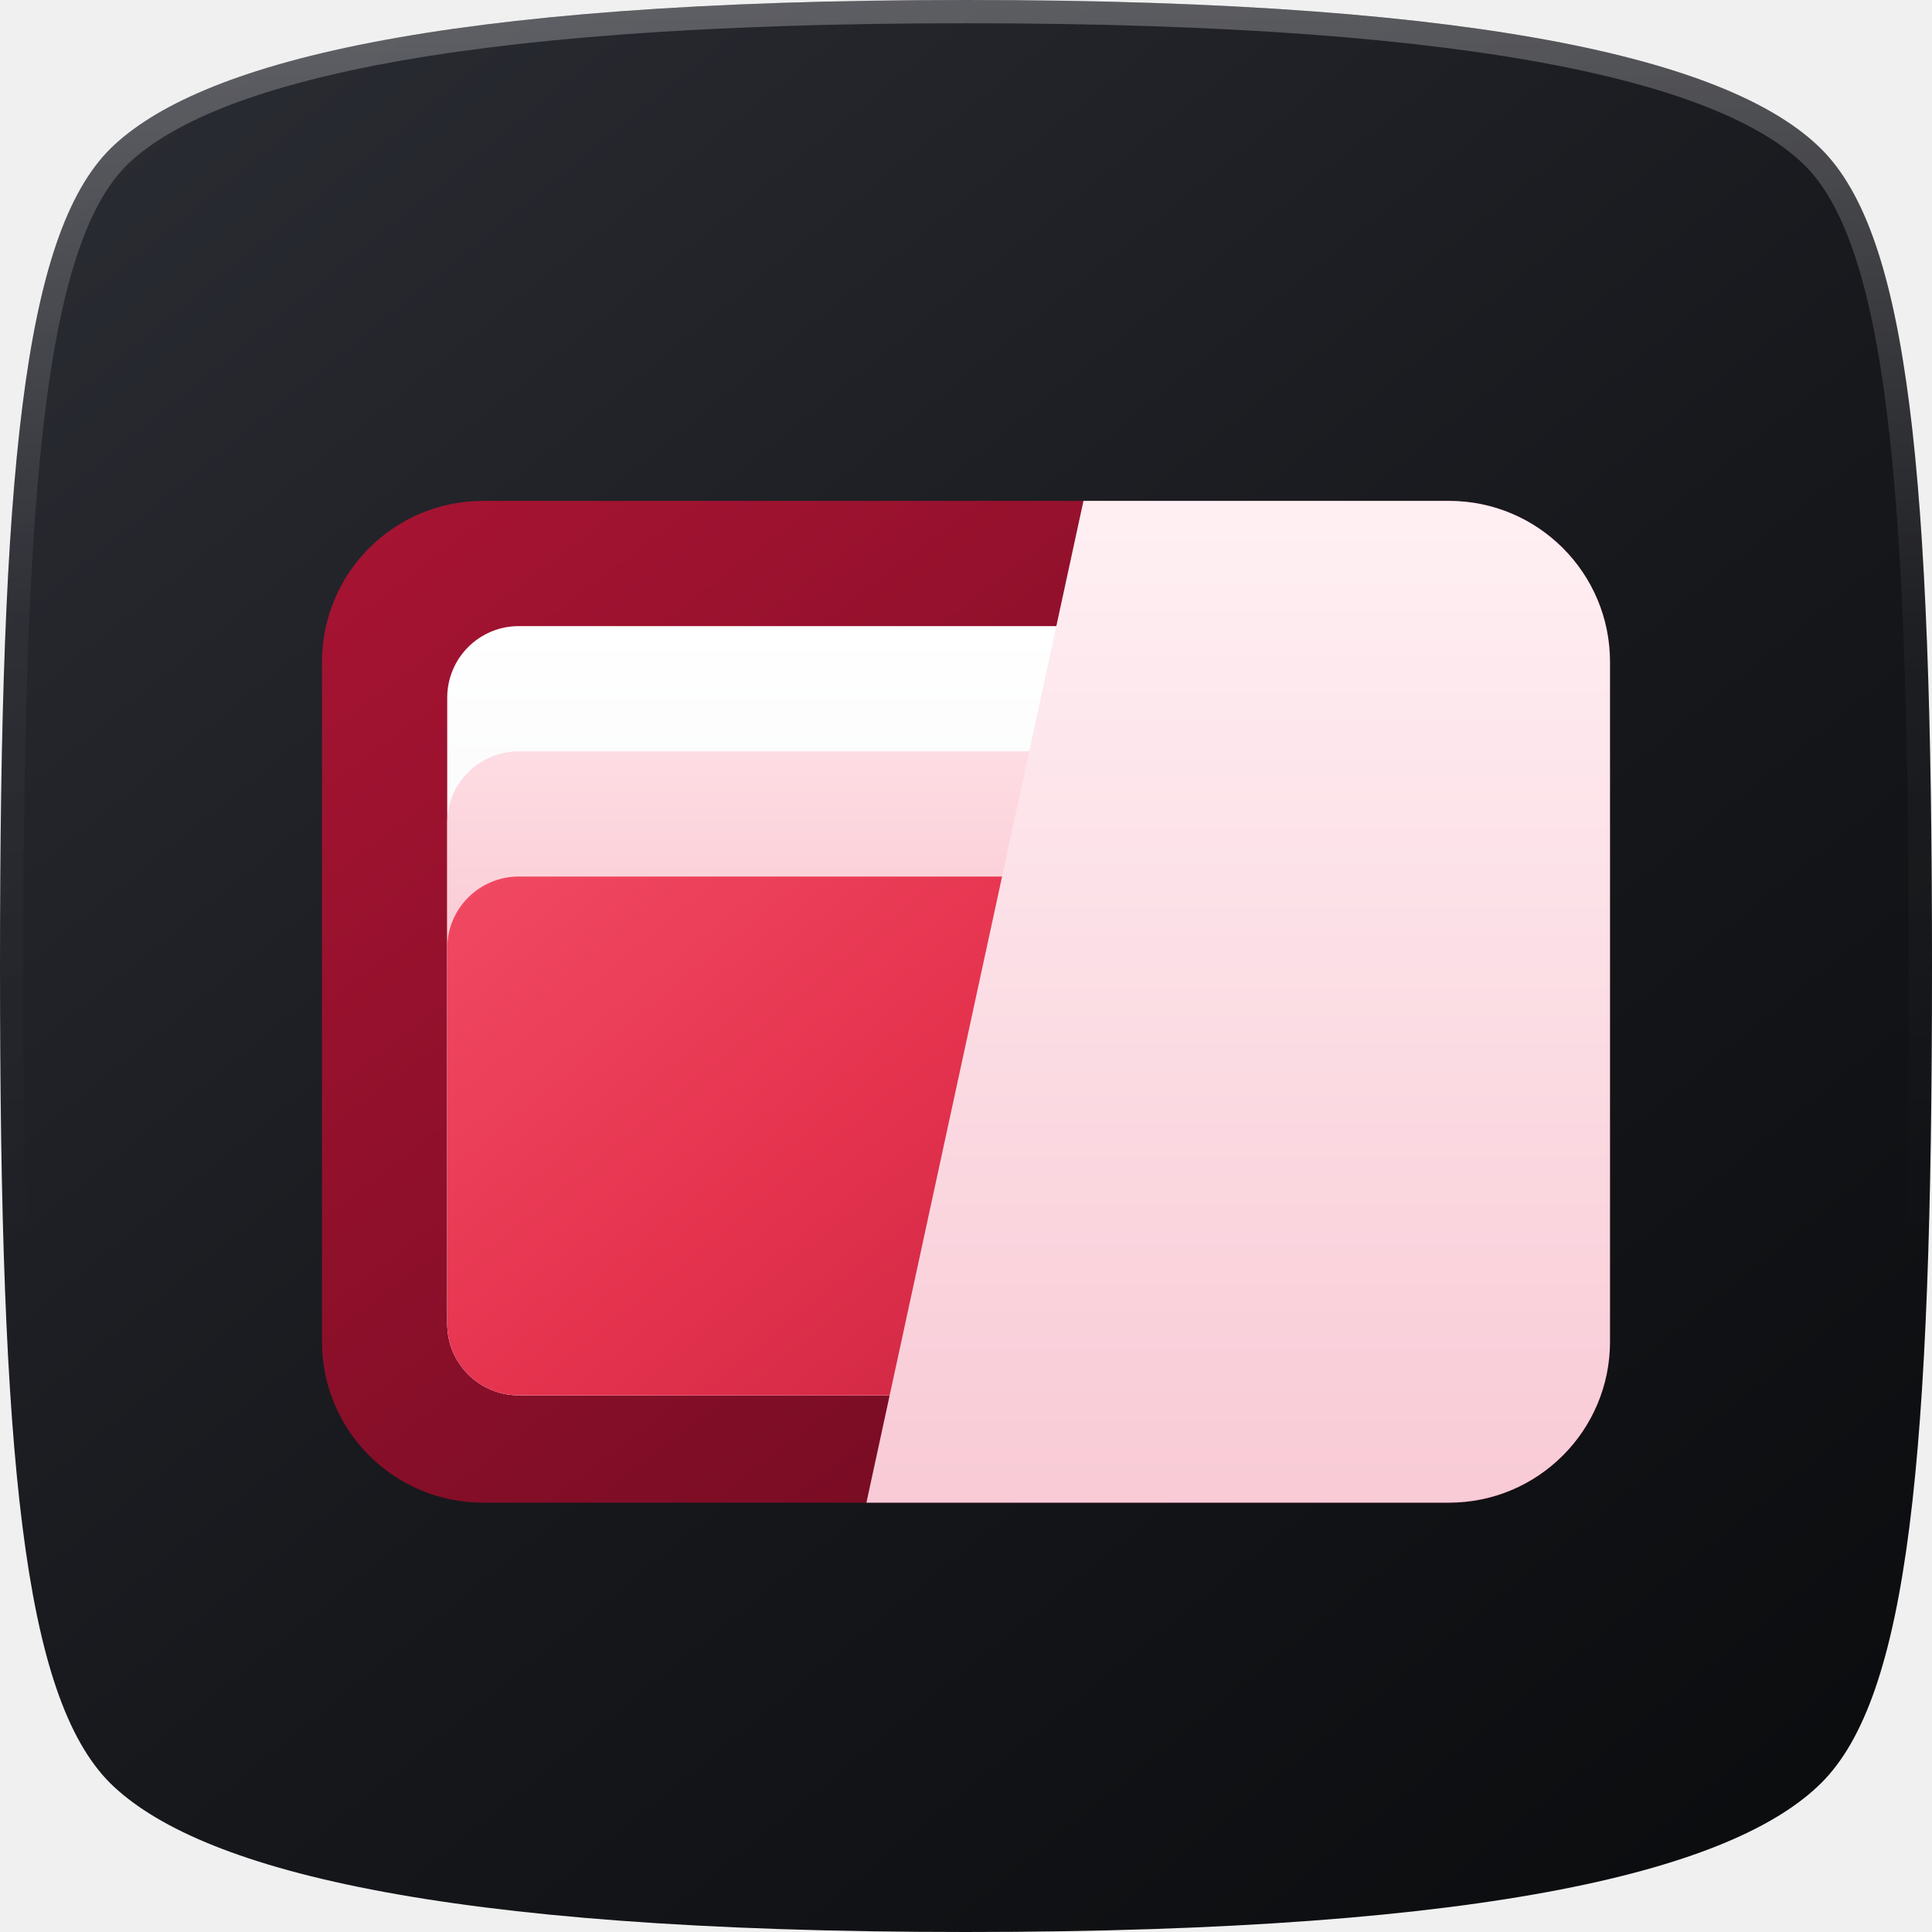
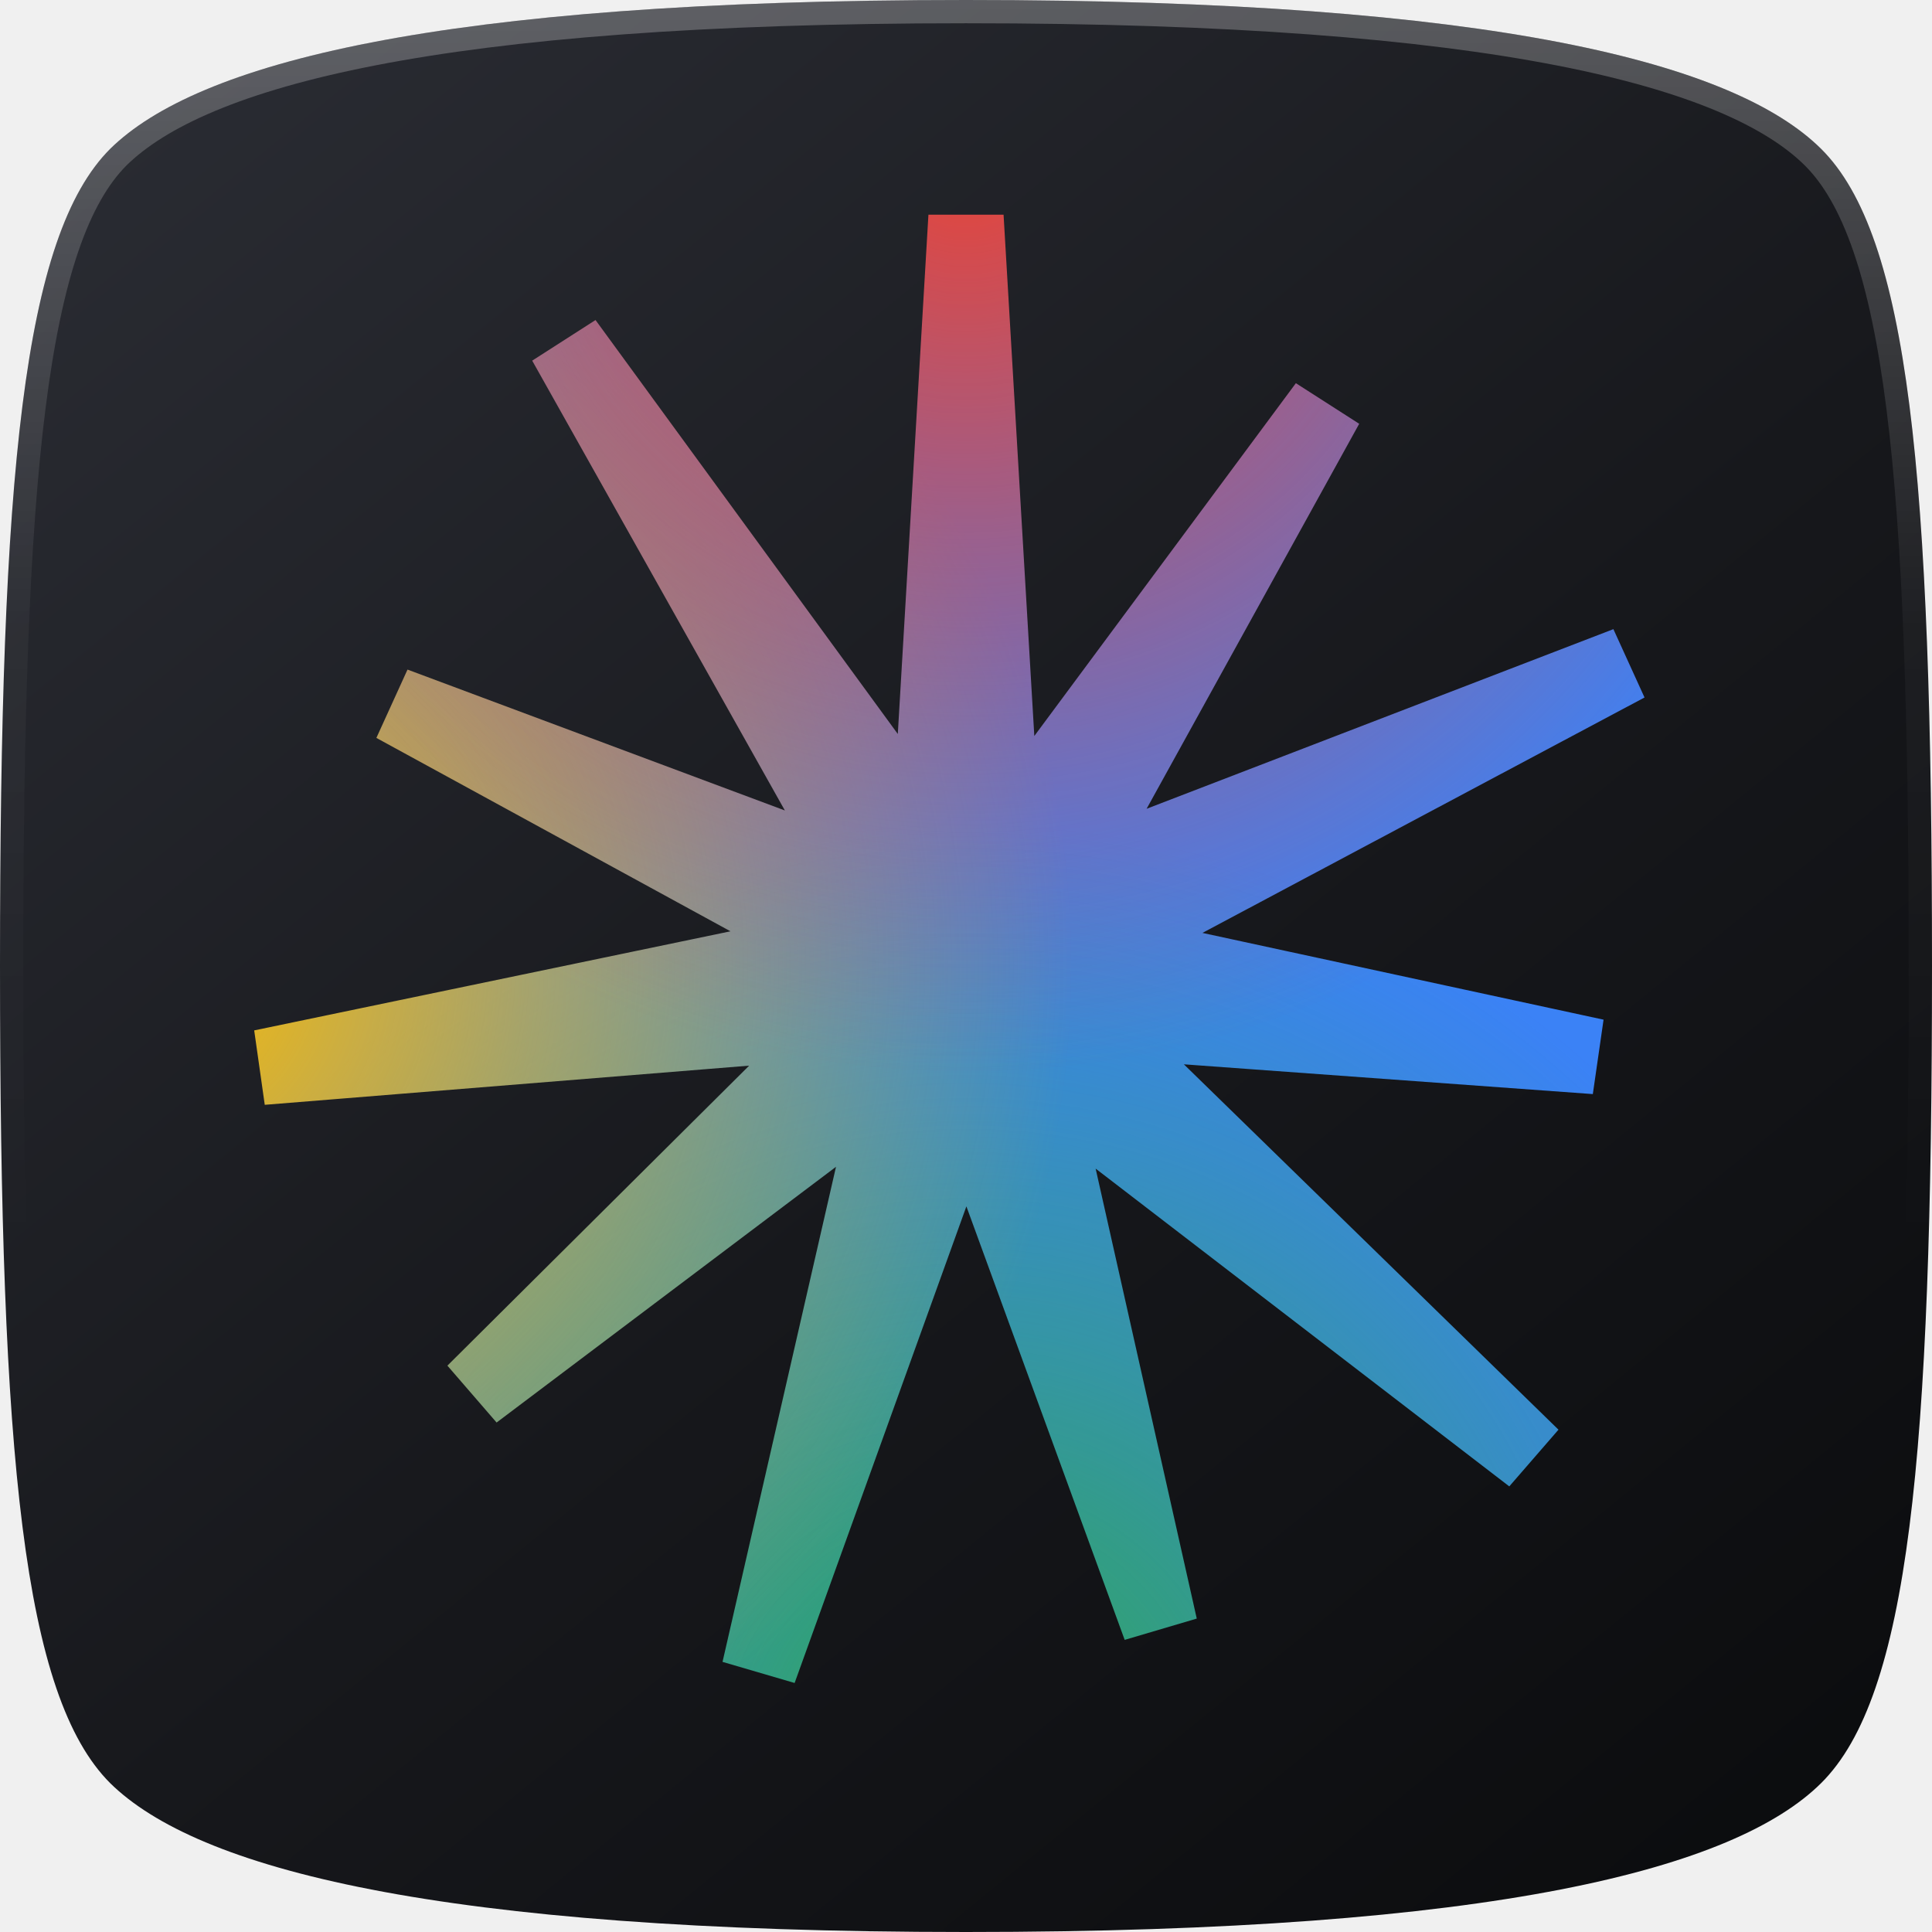
<svg xmlns="http://www.w3.org/2000/svg" viewBox="0 0 108 108" width="512" height="512">
  <defs>
    <clipPath id="sqc" clipPathUnits="objectBoundingBox">
      <path d="M.5,0 C.775,0 .898,.033 .943,.077 C.988,.122 1,.245 1,.5 C1,.755 .988,.878 .943,.923 C.898,.967 .775,1 .5,1 C.225,1 .102,.967 .057,.923 C.012,.878 0,.755 0,.5 C0,.245 .012,.122 .057,.077 C.102,.033 .225,0 .5,0 Z" />
    </clipPath>
    <path id="sqPath" d="M54,0 C83.7,0 97,3.56 101.8,8.32 C106.7,13.18 108,26.46 108,54 C108,81.54 106.7,94.82 101.8,99.68 C97,104.44 83.7,108 54,108 C24.3,108 11,104.44 6.16,99.68 C1.3,94.82 0,81.54 0,54 C0,26.46 1.3,13.18 6.16,8.32 C11,3.56 24.3,0 54,0 Z" />
    <linearGradient id="gTile1" gradientUnits="userSpaceOnUse" x1="10" y1="0" x2="98" y2="108">
      <stop offset="0" stop-color="#2A2C33" />
      <stop offset=".55" stop-color="#17181C" />
      <stop offset="1" stop-color="#0B0C0E" />
    </linearGradient>
    <linearGradient id="gEdge" gradientUnits="userSpaceOnUse" x1="54" y1="0" x2="54" y2="70">
      <stop offset="0" stop-color="#FFFFFF" stop-opacity=".26" />
      <stop offset=".5" stop-color="#FFFFFF" stop-opacity=".04" />
      <stop offset="1" stop-color="#FFFFFF" stop-opacity="0" />
    </linearGradient>
    <linearGradient id="gRed" gradientUnits="userSpaceOnUse" x1="24" y1="16" x2="88" y2="94">
      <stop offset="0" stop-color="#FF6178" />
      <stop offset=".5" stop-color="#E5334E" />
      <stop offset="1" stop-color="#A81232" />
    </linearGradient>
    <linearGradient id="gGlyph" gradientUnits="userSpaceOnUse" x1="54" y1="30" x2="54" y2="80">
      <stop offset="0" stop-color="#FFFFFF" />
      <stop offset="1" stop-color="#BFC4CC" />
    </linearGradient>
    <linearGradient id="gGlyphDim" gradientUnits="userSpaceOnUse" x1="54" y1="28" x2="54" y2="78">
      <stop offset="0" stop-color="#E2E6EB" />
      <stop offset="1" stop-color="#A9AFB9" />
    </linearGradient>
    <linearGradient id="gPpRed" x1="0" y1="0" x2="1" y2="1">
      <stop offset="0" stop-color="#FF6178" />
      <stop offset=".5" stop-color="#E5334E" />
      <stop offset="1" stop-color="#A81232" />
    </linearGradient>
    <linearGradient id="gPpWhite" x1="0" y1="0" x2="0" y2="1">
      <stop offset="0" stop-color="#FFFFFF" />
      <stop offset="1" stop-color="#BFC4CC" />
    </linearGradient>
    <radialGradient id="gemGreen" gradientUnits="userSpaceOnUse" cx="54" cy="98" r="52">
      <stop offset="0" stop-color="#2FA75A" stop-opacity="1" />
      <stop offset=".42" stop-color="#2FA75A" stop-opacity=".55" />
      <stop offset="1" stop-color="#2FA75A" stop-opacity="0" />
    </radialGradient>
    <radialGradient id="gemYellow" gradientUnits="userSpaceOnUse" cx="8" cy="54" r="52">
      <stop offset="0" stop-color="#FBBC05" stop-opacity="1" />
      <stop offset=".42" stop-color="#FBBC05" stop-opacity=".55" />
      <stop offset="1" stop-color="#FBBC05" stop-opacity="0" />
    </radialGradient>
    <radialGradient id="gemRed" gradientUnits="userSpaceOnUse" cx="54" cy="8" r="52">
      <stop offset="0" stop-color="#EA4335" stop-opacity="1" />
      <stop offset=".42" stop-color="#EA4335" stop-opacity=".55" />
      <stop offset="1" stop-color="#EA4335" stop-opacity="0" />
    </radialGradient>
    <clipPath id="holder" clipPathUnits="userSpaceOnUse">
      <rect x="18" y="28" width="72" height="56" rx="9" />
    </clipPath>
    <linearGradient id="gHold" x1="0" y1="0" x2="1" y2="1">
      <stop offset="0" stop-color="#A81433" />
      <stop offset="1" stop-color="#67091E" />
    </linearGradient>
    <linearGradient id="gFlap" x1="0" y1="0" x2="0" y2="1">
      <stop offset="0" stop-color="#FFF1F4" />
      <stop offset="1" stop-color="#F8C9D5" />
    </linearGradient>
    <linearGradient id="gW1" x1="0" y1="0" x2="0" y2="1">
      <stop offset="0" stop-color="#FFFFFF" />
      <stop offset="1" stop-color="#EDEFF3" />
    </linearGradient>
    <linearGradient id="gW2" x1="0" y1="0" x2="0" y2="1">
      <stop offset="0" stop-color="#B2BAC5" />
      <stop offset="1" stop-color="#8F98A4" />
    </linearGradient>
    <linearGradient id="gPpOver" x1="0" y1="0" x2="0" y2="1">
      <stop offset="0" stop-color="#FEDCE3" />
      <stop offset="1" stop-color="#F0A6B5" />
    </linearGradient>
    <clipPath id="ppFront" clipPathUnits="userSpaceOnUse">
      <path transform="translate(13,12)" d="M0 0 L23 0 A15 15 0 0 1 23 30 L13 30 L13 50 L0 50 Z" />
    </clipPath>
    <clipPath id="cutA" clipPathUnits="userSpaceOnUse">
      <polygon points="144.5,-47.1 -34.5,155.1 115.7,288.1 294.7,85.9" />
    </clipPath>
    <clipPath id="cutB" clipPathUnits="userSpaceOnUse">
      <polygon points="144.5,-47.1 -34.5,155.1 -184.7,22.1 -5.7,-180.1" />
    </clipPath>
    <clipPath id="sqUser" clipPathUnits="userSpaceOnUse">
      <use href="#sqPath" />
    </clipPath>
  </defs>
  <g clip-path="url(#sqUser)">
    <rect width="108" height="108" fill="url(#gTile1)" />
-     <rect x="18" y="28" width="72" height="56" rx="9" fill="url(#gHold)" />
-     <g clip-path="url(#holder)">
-       <rect x="25" y="35" width="55" height="43" rx="4" fill="url(#gW1)" />
-       <rect x="25" y="42" width="55" height="36" rx="4" fill="url(#gPpOver)" />
-       <rect x="25" y="49" width="55" height="29" rx="4" fill="url(#gRed)" />
-       <path d="M61 26 L92 26 L92 86 L48 86 Z" fill="url(#gFlap)" />
+     <defs>
+       <mask id="mkCla" maskUnits="userSpaceOnUse" x="0" y="0" width="108" height="108">
+         <path d="M58.40 51.00 L56.10 12.00 L51.90 12.00 L49.60 51.00 Z M59.32 53.86 L75.98 23.69 L72.44 21.42 L51.92 49.10 Z M58.56 56.76 L91.93 38.99 L90.19 35.17 L54.90 48.75 Z M56.34 58.78 L89.04 61.16 L89.64 57.00 L57.60 50.07 Z M53.39 59.29 L84.37 83.09 L87.12 79.92 L59.15 52.64 Z M50.62 58.12 L62.87 91.67 L66.90 90.48 L59.07 55.64 Z M48.93 55.64 L40.39 92.90 L44.42 94.08 L57.38 58.12 Z M48.85 52.64 L25.01 76.34 L27.76 79.52 L54.61 59.29 Z M50.40 50.07 L14.21 57.60 L14.80 61.76 L51.66 58.78 Z M53.10 48.75 L22.78 37.43 L21.04 41.25 L49.44 56.76 Z M56.08 49.10 L33.29 17.89 L29.75 20.16 L48.68 53.86 Z " fill="#fff" />
+         <circle cx="54" cy="54" r="6.5" fill="#fff" />
+       </mask>
+     </defs>
+     <g mask="url(#mkCla)">
+       <rect width="108" height="108" fill="#3B82F6" />
+       <rect width="108" height="108" fill="url(#gemGreen)" />
+       <rect width="108" height="108" fill="url(#gemYellow)" />
+       <rect width="108" height="108" fill="url(#gemRed)" />
    </g>
    <use href="#sqPath" fill="none" stroke="url(#gEdge)" stroke-width="2.6" />
  </g>
</svg>
